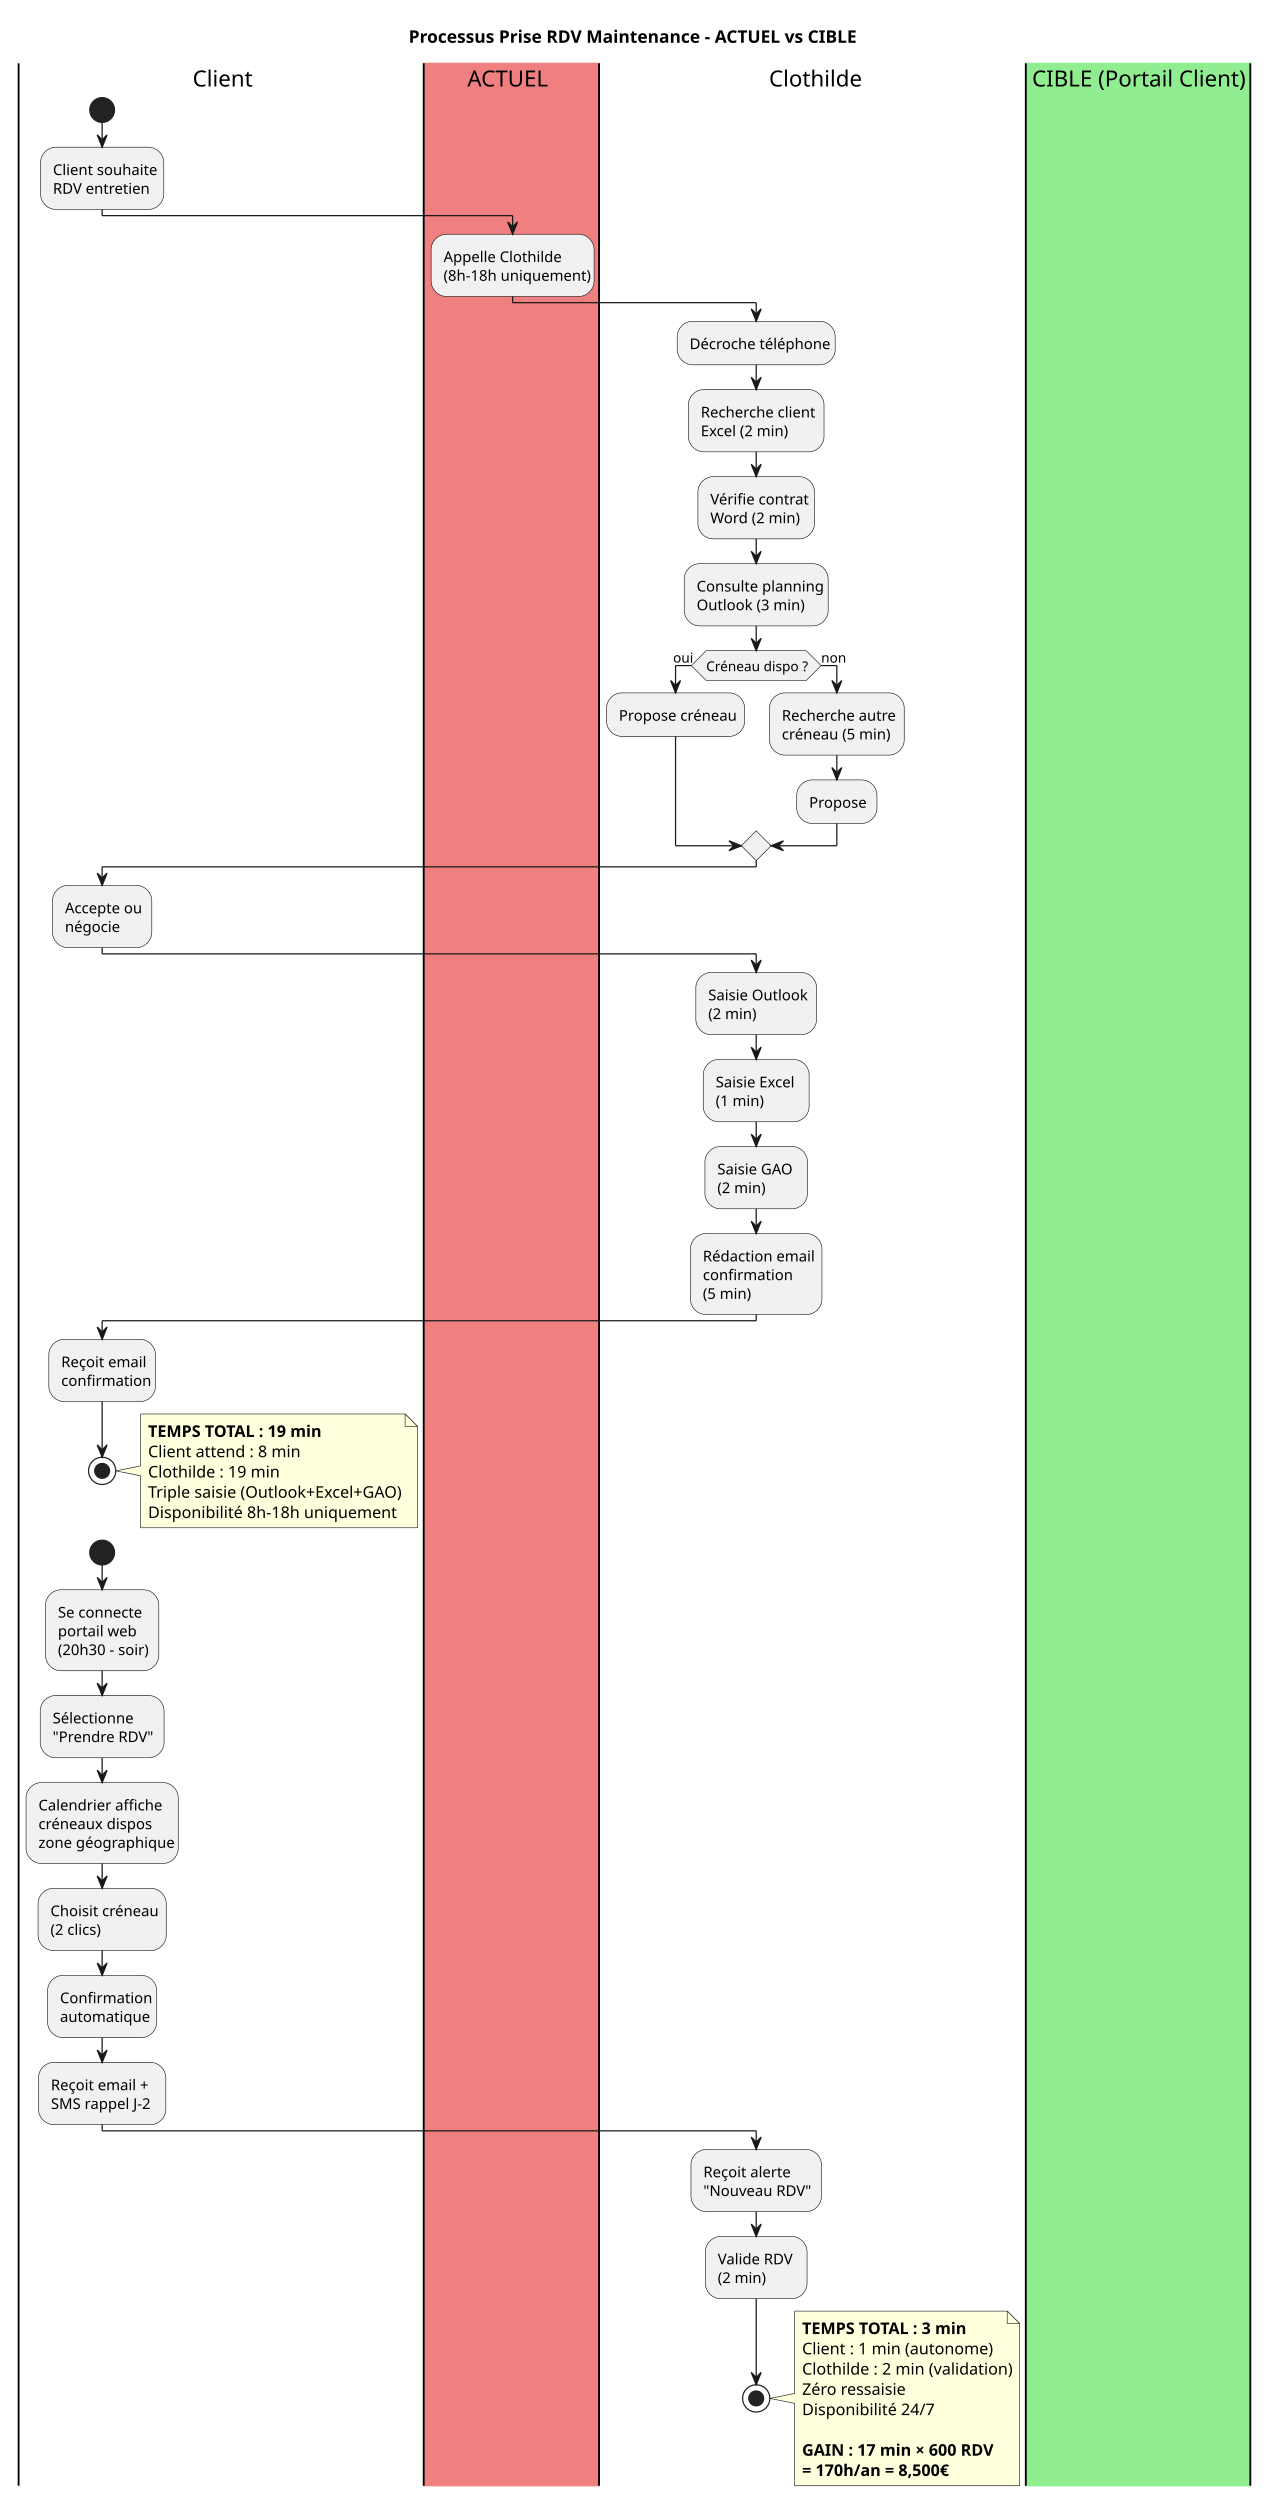
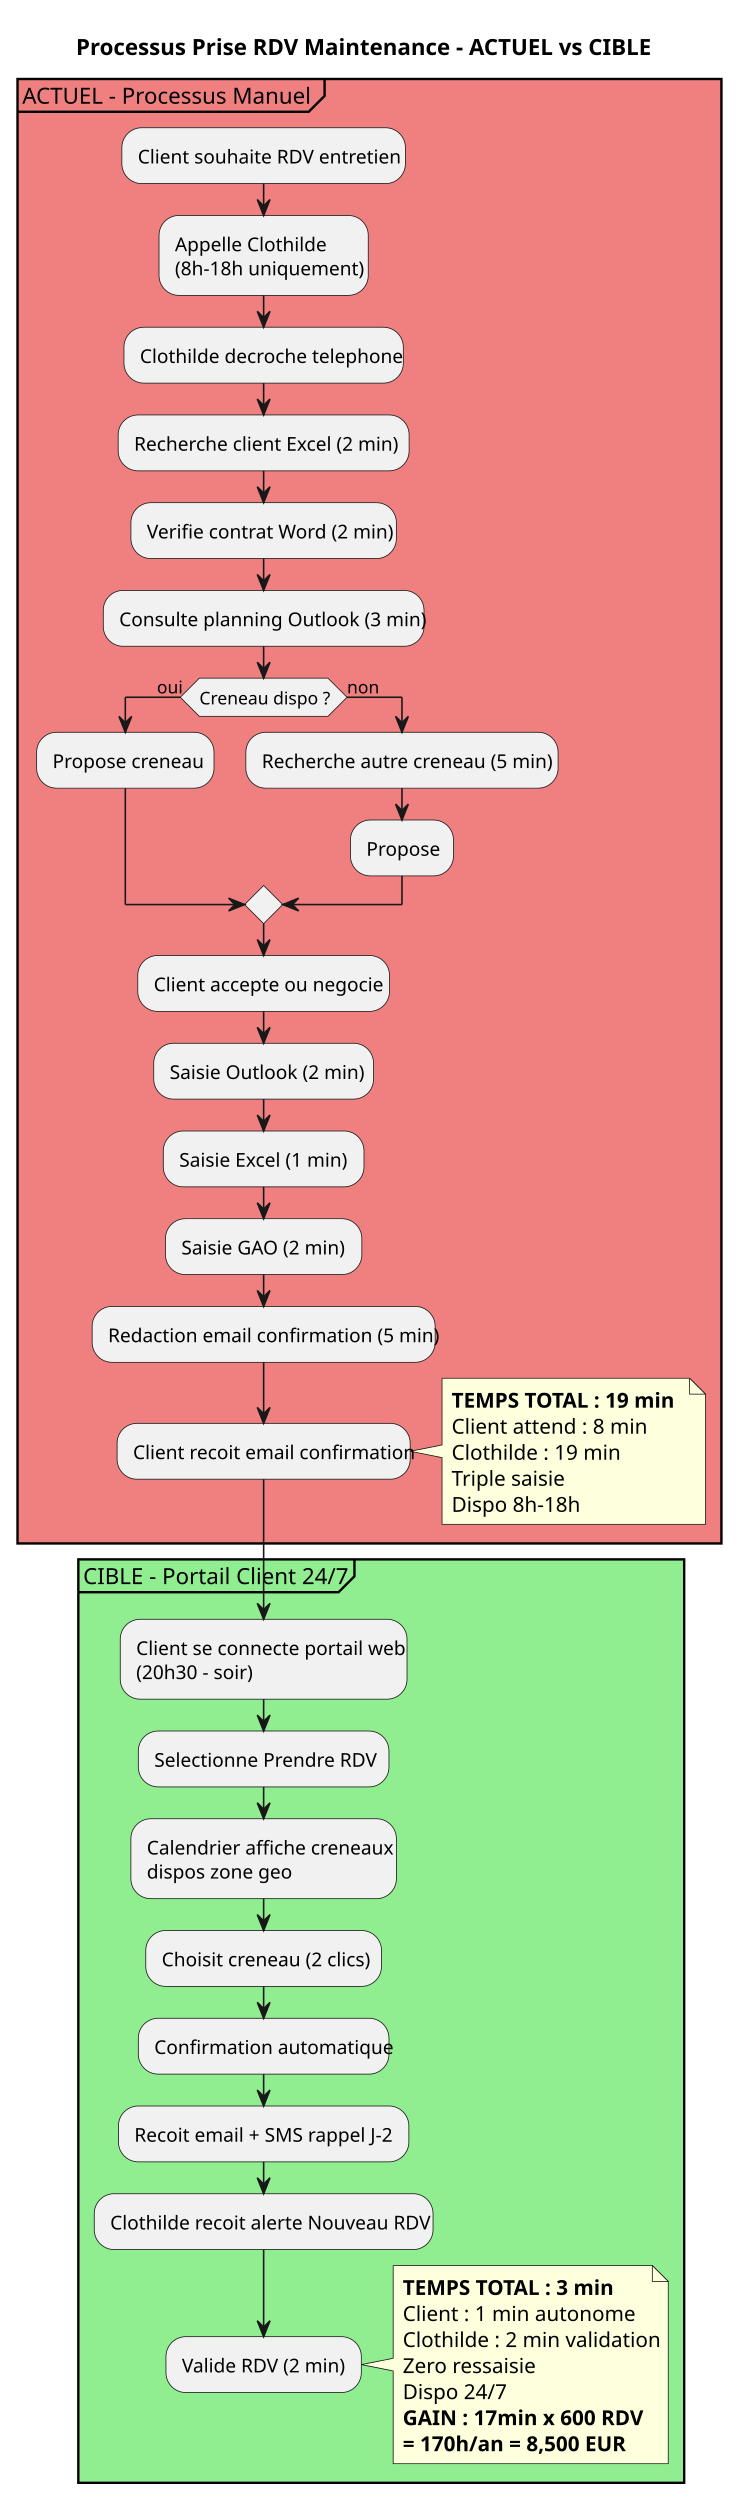
- <svg xmlns="http://www.w3.org/2000/svg" contentStyleType="text/css" height="2016px" preserveAspectRatio="none" style="width:1027px;height:2016px;background:#FFFFFF;" version="1.1" viewBox="0 0 1027 2016" width="1027px" zoomAndPan="magnify">
+ <svg xmlns="http://www.w3.org/2000/svg" contentStyleType="text/css" height="1570px" preserveAspectRatio="none" style="width:464px;height:1570px;background:#FFFFFF;" version="1.1" viewBox="0 0 464 1570" width="464px" zoomAndPan="magnify">
  <defs />
  <g>
-     <text fill="#000000" font-family="sans-serif" font-size="14" font-weight="bold" lengthAdjust="spacing" textLength="365.661" x="329.549" y="34.533">Processus Prise RDV Maintenance - ACTUEL vs CIBLE</text>
-     <rect fill="none" height="22.641" style="stroke:none;stroke-width:1;" width="994.759" x="15" y="51.065" />
-     <ellipse cx="82.378" cy="88.705" fill="#222222" rx="10" ry="10" style="stroke:#222222;stroke-width:1;" />
-     <rect fill="#F1F1F1" height="50.188" rx="12.5" ry="12.5" style="stroke:#181818;stroke-width:0.5;" width="99.383" x="32.687" y="118.705" />
-     <text fill="#000000" font-family="sans-serif" font-size="12" lengthAdjust="spacing" textLength="79.383" x="42.687" y="141.162">Client souhaite</text>
-     <text fill="#000000" font-family="sans-serif" font-size="12" lengthAdjust="spacing" textLength="75.369" x="42.687" y="156.256">RDV entretien</text>
-     <rect fill="#F1F1F1" height="50.188" rx="12.5" ry="12.5" style="stroke:#181818;stroke-width:0.5;" width="80.041" x="42.357" y="714.018" />
-     <text fill="#000000" font-family="sans-serif" font-size="12" lengthAdjust="spacing" textLength="60.041" x="52.357" y="736.475">Accepte ou</text>
-     <text fill="#000000" font-family="sans-serif" font-size="12" lengthAdjust="spacing" textLength="42.035" x="52.357" y="751.568">négocie</text>
-     <rect fill="#F1F1F1" height="50.188" rx="12.5" ry="12.5" style="stroke:#181818;stroke-width:0.5;" width="86.023" x="39.366" y="1080.049" />
-     <text fill="#000000" font-family="sans-serif" font-size="12" lengthAdjust="spacing" textLength="66.023" x="49.366" y="1102.506">Reçoit email</text>
-     <text fill="#000000" font-family="sans-serif" font-size="12" lengthAdjust="spacing" textLength="65.361" x="49.366" y="1117.6">confirmation</text>
-     <path d="M113.378,1140.236 L113.378,1182.115 L93.378,1186.115 L113.378,1190.115 L113.378,1231.994 A0,0 0 0 0 113.378,1231.994 L336.671,1231.994 A0,0 0 0 0 336.671,1231.994 L336.671,1150.236 L326.671,1140.236 L113.378,1140.236 A0,0 0 0 0 113.378,1140.236 " fill="#FEFFDD" style="stroke:#181818;stroke-width:0.5;" />
-     <path d="M326.671,1140.236 L326.671,1150.236 L336.671,1150.236 L326.671,1140.236 " fill="#FEFFDD" style="stroke:#181818;stroke-width:0.5;" />
-     <text fill="#000000" font-family="sans-serif" font-size="13" font-weight="bold" lengthAdjust="spacing" textLength="144.454" x="119.378" y="1158.731">TEMPS TOTAL : 19 min</text>
-     <text fill="#000000" font-family="sans-serif" font-size="13" lengthAdjust="spacing" textLength="115.616" x="119.378" y="1175.083">Client attend : 8 min</text>
-     <text fill="#000000" font-family="sans-serif" font-size="13" lengthAdjust="spacing" textLength="100.439" x="119.378" y="1191.435">Clothilde : 19 min</text>
-     <text fill="#000000" font-family="sans-serif" font-size="13" lengthAdjust="spacing" textLength="202.293" x="119.378" y="1207.786">Triple saisie (Outlook+Excel+GAO)</text>
-     <text fill="#000000" font-family="sans-serif" font-size="13" lengthAdjust="spacing" textLength="185.732" x="119.378" y="1224.138">Disponibilité 8h-18h uniquement</text>
-     <ellipse cx="82.378" cy="1186.115" fill="none" rx="11" ry="11" style="stroke:#222222;stroke-width:1;" />
-     <ellipse cx="82.378" cy="1186.115" fill="#222222" rx="6" ry="6" style="stroke:#222222;stroke-width:1;" />
-     <ellipse cx="82.378" cy="1251.994" fill="#222222" rx="10" ry="10" style="stroke:#222222;stroke-width:1;" />
-     <rect fill="#F1F1F1" height="65.281" rx="12.5" ry="12.5" style="stroke:#181818;stroke-width:0.5;" width="91.361" x="36.697" y="1281.994" />
-     <text fill="#000000" font-family="sans-serif" font-size="12" lengthAdjust="spacing" textLength="66.715" x="46.697" y="1304.451">Se connecte</text>
-     <text fill="#000000" font-family="sans-serif" font-size="12" lengthAdjust="spacing" textLength="58.031" x="46.697" y="1319.545">portail web</text>
-     <text fill="#000000" font-family="sans-serif" font-size="12" lengthAdjust="spacing" textLength="71.361" x="46.697" y="1334.639">(20h30 - soir)</text>
-     <rect fill="#F1F1F1" height="50.188" rx="12.5" ry="12.5" style="stroke:#181818;stroke-width:0.5;" width="99.881" x="32.438" y="1367.275" />
-     <text fill="#000000" font-family="sans-serif" font-size="12" lengthAdjust="spacing" textLength="62.713" x="42.438" y="1389.732">Sélectionne</text>
-     <text fill="#000000" font-family="sans-serif" font-size="12" lengthAdjust="spacing" textLength="79.881" x="42.438" y="1404.826">"Prendre RDV"</text>
-     <rect fill="#F1F1F1" height="65.281" rx="12.5" ry="12.5" style="stroke:#181818;stroke-width:0.5;" width="122.756" x="21" y="1437.463" />
-     <text fill="#000000" font-family="sans-serif" font-size="12" lengthAdjust="spacing" textLength="94.049" x="31" y="1459.92">Calendrier affiche</text>
-     <text fill="#000000" font-family="sans-serif" font-size="12" lengthAdjust="spacing" textLength="87.387" x="31" y="1475.014">créneaux dispos</text>
-     <text fill="#000000" font-family="sans-serif" font-size="12" lengthAdjust="spacing" textLength="102.756" x="31" y="1490.107">zone géographique</text>
-     <rect fill="#F1F1F1" height="50.188" rx="12.5" ry="12.5" style="stroke:#181818;stroke-width:0.5;" width="103.379" x="30.689" y="1522.744" />
-     <text fill="#000000" font-family="sans-serif" font-size="12" lengthAdjust="spacing" textLength="83.379" x="40.688" y="1545.201">Choisit créneau</text>
-     <text fill="#000000" font-family="sans-serif" font-size="12" lengthAdjust="spacing" textLength="41.332" x="40.688" y="1560.295">(2 clics)</text>
-     <rect fill="#F1F1F1" height="50.188" rx="12.5" ry="12.5" style="stroke:#181818;stroke-width:0.5;" width="88.027" x="38.364" y="1592.932" />
-     <text fill="#000000" font-family="sans-serif" font-size="12" lengthAdjust="spacing" textLength="68.027" x="48.364" y="1615.389">Confirmation</text>
-     <text fill="#000000" font-family="sans-serif" font-size="12" lengthAdjust="spacing" textLength="66.047" x="48.364" y="1630.482">automatique</text>
-     <rect fill="#F1F1F1" height="50.188" rx="12.5" ry="12.5" style="stroke:#181818;stroke-width:0.5;" width="102.699" x="31.028" y="1663.119" />
-     <text fill="#000000" font-family="sans-serif" font-size="12" lengthAdjust="spacing" textLength="76.365" x="41.028" y="1685.576">Reçoit email +</text>
-     <text fill="#000000" font-family="sans-serif" font-size="12" lengthAdjust="spacing" textLength="82.699" x="41.028" y="1700.67">SMS rappel J-2</text>
-     <line style="stroke:#000000;stroke-width:1.5;" x1="15" x2="15" y1="51.065" y2="2004.494" />
-     <rect fill="#F08080" height="1953.43" style="stroke:#F08080;stroke-width:1;" width="141.404" x="341.671" y="51.065" />
-     <rect fill="#F1F1F1" height="50.188" rx="12.5" ry="12.5" style="stroke:#181818;stroke-width:0.5;" width="131.404" x="347.671" y="188.893" />
-     <text fill="#000000" font-family="sans-serif" font-size="12" lengthAdjust="spacing" textLength="90.059" x="357.671" y="211.35">Appelle Clothilde</text>
-     <text fill="#000000" font-family="sans-serif" font-size="12" lengthAdjust="spacing" textLength="111.404" x="357.671" y="226.443">(8h-18h uniquement)</text>
-     <line style="stroke:#000000;stroke-width:1.5;" x1="341.671" x2="341.671" y1="51.065" y2="2004.494" />
-     <rect fill="#F1F1F1" height="35.094" rx="12.5" ry="12.5" style="stroke:#181818;stroke-width:0.5;" width="127.408" x="546.097" y="259.08" />
-     <text fill="#000000" font-family="sans-serif" font-size="12" lengthAdjust="spacing" textLength="107.408" x="556.097" y="281.537">Décroche téléphone</text>
-     <rect fill="#F1F1F1" height="50.188" rx="12.5" ry="12.5" style="stroke:#181818;stroke-width:0.5;" width="109.379" x="555.111" y="314.174" />
-     <text fill="#000000" font-family="sans-serif" font-size="12" lengthAdjust="spacing" textLength="89.379" x="565.111" y="336.631">Recherche client</text>
-     <text fill="#000000" font-family="sans-serif" font-size="12" lengthAdjust="spacing" textLength="70.014" x="565.111" y="351.725">Excel (2 min)</text>
-     <rect fill="#F1F1F1" height="50.188" rx="12.5" ry="12.5" style="stroke:#181818;stroke-width:0.5;" width="94.033" x="562.784" y="384.361" />
-     <text fill="#000000" font-family="sans-serif" font-size="12" lengthAdjust="spacing" textLength="74.033" x="572.784" y="406.818">Vérifie contrat</text>
-     <text fill="#000000" font-family="sans-serif" font-size="12" lengthAdjust="spacing" textLength="69.34" x="572.784" y="421.912">Word (2 min)</text>
-     <rect fill="#F1F1F1" height="50.188" rx="12.5" ry="12.5" style="stroke:#181818;stroke-width:0.5;" width="116.07" x="551.766" y="454.549" />
-     <text fill="#000000" font-family="sans-serif" font-size="12" lengthAdjust="spacing" textLength="96.07" x="561.766" y="477.006">Consulte planning</text>
-     <text fill="#000000" font-family="sans-serif" font-size="12" lengthAdjust="spacing" textLength="82.025" x="561.766" y="492.1">Outlook (3 min)</text>
-     <polygon fill="#F1F1F1" points="569.44,524.736,650.162,524.736,662.162,536.736,650.162,548.736,569.44,548.736,557.44,536.736,569.44,524.736" style="stroke:#181818;stroke-width:0.5;" />
-     <text fill="#000000" font-family="sans-serif" font-size="11" lengthAdjust="spacing" textLength="80.722" x="569.44" y="541.237">Créneau dispo ?</text>
-     <text fill="#000000" font-family="sans-serif" font-size="11" lengthAdjust="spacing" textLength="14.679" x="542.76" y="534.319">oui</text>
-     <text fill="#000000" font-family="sans-serif" font-size="11" lengthAdjust="spacing" textLength="18.353" x="662.162" y="534.319">non</text>
-     <rect fill="#F1F1F1" height="35.094" rx="12.5" ry="12.5" style="stroke:#181818;stroke-width:0.5;" width="111.394" x="489.076" y="558.736" />
-     <text fill="#000000" font-family="sans-serif" font-size="12" lengthAdjust="spacing" textLength="91.394" x="499.076" y="581.193">Propose créneau</text>
-     <rect fill="#F1F1F1" height="50.188" rx="12.5" ry="12.5" style="stroke:#181818;stroke-width:0.5;" width="108.717" x="620.47" y="558.736" />
-     <text fill="#000000" font-family="sans-serif" font-size="12" lengthAdjust="spacing" textLength="88.717" x="630.47" y="581.193">Recherche autre</text>
-     <text fill="#000000" font-family="sans-serif" font-size="12" lengthAdjust="spacing" textLength="84.035" x="630.47" y="596.287">créneau (5 min)</text>
-     <rect fill="#F1F1F1" height="35.094" rx="12.5" ry="12.5" style="stroke:#181818;stroke-width:0.5;" width="64.695" x="642.481" y="628.924" />
-     <text fill="#000000" font-family="sans-serif" font-size="12" lengthAdjust="spacing" textLength="44.695" x="652.481" y="651.381">Propose</text>
-     <polygon fill="#F1F1F1" points="609.801,670.018,621.801,682.018,609.801,694.018,597.801,682.018,609.801,670.018" style="stroke:#181818;stroke-width:0.5;" />
-     <rect fill="#F1F1F1" height="50.188" rx="12.5" ry="12.5" style="stroke:#181818;stroke-width:0.5;" width="97.373" x="561.114" y="784.205" />
-     <text fill="#000000" font-family="sans-serif" font-size="12" lengthAdjust="spacing" textLength="77.373" x="571.114" y="806.662">Saisie Outlook</text>
-     <text fill="#000000" font-family="sans-serif" font-size="12" lengthAdjust="spacing" textLength="37.336" x="571.114" y="821.756">(2 min)</text>
-     <rect fill="#F1F1F1" height="50.188" rx="12.5" ry="12.5" style="stroke:#181818;stroke-width:0.5;" width="85.361" x="567.12" y="854.393" />
-     <text fill="#000000" font-family="sans-serif" font-size="12" lengthAdjust="spacing" textLength="65.361" x="577.12" y="876.85">Saisie Excel</text>
-     <text fill="#000000" font-family="sans-serif" font-size="12" lengthAdjust="spacing" textLength="37.336" x="577.12" y="891.943">(1 min)</text>
-     <rect fill="#F1F1F1" height="50.188" rx="12.5" ry="12.5" style="stroke:#181818;stroke-width:0.5;" width="82.689" x="568.456" y="924.58" />
-     <text fill="#000000" font-family="sans-serif" font-size="12" lengthAdjust="spacing" textLength="62.69" x="578.456" y="947.037">Saisie GAO</text>
-     <text fill="#000000" font-family="sans-serif" font-size="12" lengthAdjust="spacing" textLength="37.336" x="578.456" y="962.131">(2 min)</text>
-     <rect fill="#F1F1F1" height="65.281" rx="12.5" ry="12.5" style="stroke:#181818;stroke-width:0.5;" width="106.045" x="556.778" y="994.768" />
-     <text fill="#000000" font-family="sans-serif" font-size="12" lengthAdjust="spacing" textLength="86.045" x="566.778" y="1017.225">Rédaction email</text>
-     <text fill="#000000" font-family="sans-serif" font-size="12" lengthAdjust="spacing" textLength="65.361" x="566.778" y="1032.318">confirmation</text>
-     <text fill="#000000" font-family="sans-serif" font-size="12" lengthAdjust="spacing" textLength="37.336" x="566.778" y="1047.412">(5 min)</text>
-     <rect fill="#F1F1F1" height="50.188" rx="12.5" ry="12.5" style="stroke:#181818;stroke-width:0.5;" width="105.225" x="557.188" y="1733.307" />
-     <text fill="#000000" font-family="sans-serif" font-size="12" lengthAdjust="spacing" textLength="67.365" x="567.188" y="1755.764">Reçoit alerte</text>
-     <text fill="#000000" font-family="sans-serif" font-size="12" lengthAdjust="spacing" textLength="85.225" x="567.188" y="1770.857">"Nouveau RDV"</text>
-     <rect fill="#F1F1F1" height="50.188" rx="12.5" ry="12.5" style="stroke:#181818;stroke-width:0.5;" width="82.027" x="568.787" y="1803.494" />
-     <text fill="#000000" font-family="sans-serif" font-size="12" lengthAdjust="spacing" textLength="62.027" x="578.787" y="1825.951">Valide RDV</text>
-     <text fill="#000000" font-family="sans-serif" font-size="12" lengthAdjust="spacing" textLength="37.336" x="578.787" y="1841.045">(2 min)</text>
-     <path d="M640.801,1863.682 L640.801,1930.088 L620.801,1934.088 L640.801,1938.088 L640.801,2004.494 A0,0 0 0 0 640.801,2004.494 L822.206,2004.494 A0,0 0 0 0 822.206,2004.494 L822.206,1873.682 L812.206,1863.682 L640.801,1863.682 A0,0 0 0 0 640.801,1863.682 " fill="#FEFFDD" style="stroke:#181818;stroke-width:0.5;" />
-     <path d="M812.206,1863.682 L812.206,1873.682 L822.206,1873.682 L812.206,1863.682 " fill="#FEFFDD" style="stroke:#181818;stroke-width:0.5;" />
-     <text fill="#000000" font-family="sans-serif" font-size="13" font-weight="bold" lengthAdjust="spacing" textLength="137.224" x="646.801" y="1882.177">TEMPS TOTAL : 3 min</text>
-     <text fill="#000000" font-family="sans-serif" font-size="13" lengthAdjust="spacing" textLength="145.952" x="646.801" y="1898.528">Client : 1 min (autonome)</text>
-     <text fill="#000000" font-family="sans-serif" font-size="13" lengthAdjust="spacing" textLength="160.405" x="646.801" y="1914.88">Clothilde : 2 min (validation)</text>
-     <text fill="#000000" font-family="sans-serif" font-size="13" lengthAdjust="spacing" textLength="81.637" x="646.801" y="1931.231">Zéro ressaisie</text>
-     <text fill="#000000" font-family="sans-serif" font-size="13" lengthAdjust="spacing" textLength="99.004" x="646.801" y="1947.583">Disponibilité 24/7</text>
-     <text fill="#000000" font-family="sans-serif" font-size="13" lengthAdjust="spacing" textLength="3.612" x="646.801" y="1963.935"> </text>
-     <text fill="#000000" font-family="sans-serif" font-size="13" font-weight="bold" lengthAdjust="spacing" textLength="152.801" x="646.801" y="1980.286">GAIN : 17 min × 600 RDV</text>
-     <text fill="#000000" font-family="sans-serif" font-size="13" font-weight="bold" lengthAdjust="spacing" textLength="114.194" x="646.801" y="1996.638">= 170h/an = 8,500€</text>
-     <ellipse cx="609.801" cy="1934.088" fill="none" rx="11" ry="11" style="stroke:#222222;stroke-width:1;" />
-     <ellipse cx="609.801" cy="1934.088" fill="#222222" rx="6" ry="6" style="stroke:#222222;stroke-width:1;" />
-     <line style="stroke:#000000;stroke-width:1.5;" x1="483.076" x2="483.076" y1="51.065" y2="2004.494" />
-     <rect fill="#90EE90" height="1953.43" style="stroke:#90EE90;stroke-width:1;" width="181.053" x="827.206" y="51.065" />
-     <line style="stroke:#000000;stroke-width:1.5;" x1="827.206" x2="827.206" y1="51.065" y2="2004.494" />
-     <line style="stroke:#000000;stroke-width:1.5;" x1="1008.259" x2="1008.259" y1="51.065" y2="2004.494" />
-     <line style="stroke:#181818;stroke-width:1;" x1="82.378" x2="82.378" y1="98.705" y2="118.705" />
-     <polygon fill="#181818" points="78.378,108.705,82.378,118.705,86.378,108.705,82.378,112.705" style="stroke:#181818;stroke-width:1;" />
-     <line style="stroke:#181818;stroke-width:1;" x1="82.378" x2="82.378" y1="1130.236" y2="1175.115" />
-     <polygon fill="#181818" points="78.378,1165.115,82.378,1175.115,86.378,1165.115,82.378,1169.115" style="stroke:#181818;stroke-width:1;" />
-     <line style="stroke:#181818;stroke-width:1;" x1="82.378" x2="82.378" y1="1261.994" y2="1281.994" />
-     <polygon fill="#181818" points="78.378,1271.994,82.378,1281.994,86.378,1271.994,82.378,1275.994" style="stroke:#181818;stroke-width:1;" />
-     <line style="stroke:#181818;stroke-width:1;" x1="82.378" x2="82.378" y1="1347.275" y2="1367.275" />
-     <polygon fill="#181818" points="78.378,1357.275,82.378,1367.275,86.378,1357.275,82.378,1361.275" style="stroke:#181818;stroke-width:1;" />
-     <line style="stroke:#181818;stroke-width:1;" x1="82.378" x2="82.378" y1="1417.463" y2="1437.463" />
-     <polygon fill="#181818" points="78.378,1427.463,82.378,1437.463,86.378,1427.463,82.378,1431.463" style="stroke:#181818;stroke-width:1;" />
-     <line style="stroke:#181818;stroke-width:1;" x1="82.378" x2="82.378" y1="1502.744" y2="1522.744" />
-     <polygon fill="#181818" points="78.378,1512.744,82.378,1522.744,86.378,1512.744,82.378,1516.744" style="stroke:#181818;stroke-width:1;" />
-     <line style="stroke:#181818;stroke-width:1;" x1="82.378" x2="82.378" y1="1572.932" y2="1592.932" />
-     <polygon fill="#181818" points="78.378,1582.932,82.378,1592.932,86.378,1582.932,82.378,1586.932" style="stroke:#181818;stroke-width:1;" />
-     <line style="stroke:#181818;stroke-width:1;" x1="82.378" x2="82.378" y1="1643.119" y2="1663.119" />
-     <polygon fill="#181818" points="78.378,1653.119,82.378,1663.119,86.378,1653.119,82.378,1657.119" style="stroke:#181818;stroke-width:1;" />
-     <line style="stroke:#181818;stroke-width:1;" x1="609.801" x2="609.801" y1="294.174" y2="314.174" />
-     <polygon fill="#181818" points="605.801,304.174,609.801,314.174,613.801,304.174,609.801,308.174" style="stroke:#181818;stroke-width:1;" />
-     <line style="stroke:#181818;stroke-width:1;" x1="609.801" x2="609.801" y1="364.361" y2="384.361" />
-     <polygon fill="#181818" points="605.801,374.361,609.801,384.361,613.801,374.361,609.801,378.361" style="stroke:#181818;stroke-width:1;" />
-     <line style="stroke:#181818;stroke-width:1;" x1="609.801" x2="609.801" y1="434.549" y2="454.549" />
-     <polygon fill="#181818" points="605.801,444.549,609.801,454.549,613.801,444.549,609.801,448.549" style="stroke:#181818;stroke-width:1;" />
-     <line style="stroke:#181818;stroke-width:1;" x1="674.829" x2="674.829" y1="608.924" y2="628.924" />
-     <polygon fill="#181818" points="670.829,618.924,674.829,628.924,678.829,618.924,674.829,622.924" style="stroke:#181818;stroke-width:1;" />
-     <line style="stroke:#181818;stroke-width:1;" x1="557.44" x2="544.773" y1="536.736" y2="536.736" />
-     <line style="stroke:#181818;stroke-width:1;" x1="544.773" x2="544.773" y1="536.736" y2="558.736" />
-     <polygon fill="#181818" points="540.773,548.736,544.773,558.736,548.773,548.736,544.773,552.736" style="stroke:#181818;stroke-width:1;" />
-     <line style="stroke:#181818;stroke-width:1;" x1="662.162" x2="674.829" y1="536.736" y2="536.736" />
-     <line style="stroke:#181818;stroke-width:1;" x1="674.829" x2="674.829" y1="536.736" y2="558.736" />
-     <polygon fill="#181818" points="670.829,548.736,674.829,558.736,678.829,548.736,674.829,552.736" style="stroke:#181818;stroke-width:1;" />
-     <line style="stroke:#181818;stroke-width:1;" x1="544.773" x2="544.773" y1="593.83" y2="682.018" />
-     <line style="stroke:#181818;stroke-width:1;" x1="544.773" x2="597.801" y1="682.018" y2="682.018" />
-     <polygon fill="#181818" points="587.801,678.018,597.801,682.018,587.801,686.018,591.801,682.018" style="stroke:#181818;stroke-width:1;" />
-     <line style="stroke:#181818;stroke-width:1;" x1="674.829" x2="674.829" y1="664.018" y2="682.018" />
-     <line style="stroke:#181818;stroke-width:1;" x1="674.829" x2="621.801" y1="682.018" y2="682.018" />
-     <polygon fill="#181818" points="631.801,678.018,621.801,682.018,631.801,686.018,627.801,682.018" style="stroke:#181818;stroke-width:1;" />
-     <line style="stroke:#181818;stroke-width:1;" x1="609.801" x2="609.801" y1="504.736" y2="524.736" />
-     <polygon fill="#181818" points="605.801,514.736,609.801,524.736,613.801,514.736,609.801,518.736" style="stroke:#181818;stroke-width:1;" />
-     <line style="stroke:#181818;stroke-width:1;" x1="609.801" x2="609.801" y1="834.393" y2="854.393" />
-     <polygon fill="#181818" points="605.801,844.393,609.801,854.393,613.801,844.393,609.801,848.393" style="stroke:#181818;stroke-width:1;" />
-     <line style="stroke:#181818;stroke-width:1;" x1="609.801" x2="609.801" y1="904.58" y2="924.58" />
-     <polygon fill="#181818" points="605.801,914.58,609.801,924.58,613.801,914.58,609.801,918.58" style="stroke:#181818;stroke-width:1;" />
-     <line style="stroke:#181818;stroke-width:1;" x1="609.801" x2="609.801" y1="974.768" y2="994.768" />
-     <polygon fill="#181818" points="605.801,984.768,609.801,994.768,613.801,984.768,609.801,988.768" style="stroke:#181818;stroke-width:1;" />
-     <line style="stroke:#181818;stroke-width:1;" x1="609.801" x2="609.801" y1="1783.494" y2="1803.494" />
-     <polygon fill="#181818" points="605.801,1793.494,609.801,1803.494,613.801,1793.494,609.801,1797.494" style="stroke:#181818;stroke-width:1;" />
-     <line style="stroke:#181818;stroke-width:1;" x1="609.801" x2="609.801" y1="1853.682" y2="1923.088" />
-     <polygon fill="#181818" points="605.801,1913.088,609.801,1923.088,613.801,1913.088,609.801,1917.088" style="stroke:#181818;stroke-width:1;" />
-     <line style="stroke:#181818;stroke-width:1;" x1="82.378" x2="82.378" y1="168.893" y2="173.893" />
-     <line style="stroke:#181818;stroke-width:1;" x1="82.378" x2="413.373" y1="173.893" y2="173.893" />
-     <line style="stroke:#181818;stroke-width:1;" x1="413.373" x2="413.373" y1="173.893" y2="188.893" />
-     <polygon fill="#181818" points="409.373,178.893,413.373,188.893,417.373,178.893,413.373,182.893" style="stroke:#181818;stroke-width:1;" />
-     <line style="stroke:#181818;stroke-width:1;" x1="413.373" x2="413.373" y1="239.08" y2="244.08" />
-     <line style="stroke:#181818;stroke-width:1;" x1="413.373" x2="609.801" y1="244.08" y2="244.08" />
-     <line style="stroke:#181818;stroke-width:1;" x1="609.801" x2="609.801" y1="244.08" y2="259.08" />
-     <polygon fill="#181818" points="605.801,249.08,609.801,259.08,613.801,249.08,609.801,253.08" style="stroke:#181818;stroke-width:1;" />
-     <line style="stroke:#181818;stroke-width:1;" x1="609.801" x2="609.801" y1="694.018" y2="699.018" />
-     <line style="stroke:#181818;stroke-width:1;" x1="609.801" x2="82.378" y1="699.018" y2="699.018" />
-     <line style="stroke:#181818;stroke-width:1;" x1="82.378" x2="82.378" y1="699.018" y2="714.018" />
-     <polygon fill="#181818" points="78.378,704.018,82.378,714.018,86.378,704.018,82.378,708.018" style="stroke:#181818;stroke-width:1;" />
-     <line style="stroke:#181818;stroke-width:1;" x1="82.378" x2="82.378" y1="764.205" y2="769.205" />
-     <line style="stroke:#181818;stroke-width:1;" x1="82.378" x2="609.801" y1="769.205" y2="769.205" />
-     <line style="stroke:#181818;stroke-width:1;" x1="609.801" x2="609.801" y1="769.205" y2="784.205" />
-     <polygon fill="#181818" points="605.801,774.205,609.801,784.205,613.801,774.205,609.801,778.205" style="stroke:#181818;stroke-width:1;" />
-     <line style="stroke:#181818;stroke-width:1;" x1="609.801" x2="609.801" y1="1060.049" y2="1065.049" />
-     <line style="stroke:#181818;stroke-width:1;" x1="609.801" x2="82.378" y1="1065.049" y2="1065.049" />
-     <line style="stroke:#181818;stroke-width:1;" x1="82.378" x2="82.378" y1="1065.049" y2="1080.049" />
-     <polygon fill="#181818" points="78.378,1070.049,82.378,1080.049,86.378,1070.049,82.378,1074.049" style="stroke:#181818;stroke-width:1;" />
-     <line style="stroke:#181818;stroke-width:1;" x1="82.378" x2="82.378" y1="1713.307" y2="1718.307" />
-     <line style="stroke:#181818;stroke-width:1;" x1="82.378" x2="609.801" y1="1718.307" y2="1718.307" />
-     <line style="stroke:#181818;stroke-width:1;" x1="609.801" x2="609.801" y1="1718.307" y2="1733.307" />
-     <polygon fill="#181818" points="605.801,1723.307,609.801,1733.307,613.801,1723.307,609.801,1727.307" style="stroke:#181818;stroke-width:1;" />
-     <text fill="#000000" font-family="sans-serif" font-size="18" lengthAdjust="spacing" textLength="46.02" x="155.326" y="69.75">Client</text>
-     <text fill="#000000" font-family="sans-serif" font-size="18" lengthAdjust="spacing" textLength="71.016" x="376.866" y="69.75">ACTUEL</text>
-     <text fill="#000000" font-family="sans-serif" font-size="18" lengthAdjust="spacing" textLength="70.04" x="620.121" y="69.75">Clothilde</text>
-     <text fill="#000000" font-family="sans-serif" font-size="18" lengthAdjust="spacing" textLength="171.053" x="832.206" y="69.75">CIBLE (Portail Client)</text>
+     <text fill="#000000" font-family="sans-serif" font-size="14" font-weight="bold" lengthAdjust="spacing" textLength="365.661" x="47.696" y="34.533">Processus Prise RDV Maintenance - ACTUEL vs CIBLE</text>
+     <rect fill="#F08080" height="919.68" style="stroke:#000000;stroke-width:1.5;" width="442.052" x="11" y="49.609" />
+     <path d="M203.841,49.609 L203.841,60.219 L193.841,70.219 L11,70.219 " fill="none" style="stroke:#000000;stroke-width:1.5;" />
+     <text fill="#000000" font-family="sans-serif" font-size="14" lengthAdjust="spacing" textLength="182.841" x="14" y="65.143">ACTUEL - Processus Manuel</text>
+     <rect fill="#F1F1F1" height="35.094" rx="12.5" ry="12.5" style="stroke:#181818;stroke-width:0.5;" width="178.086" x="76.524" y="80.219" />
+     <text fill="#000000" font-family="sans-serif" font-size="12" lengthAdjust="spacing" textLength="158.086" x="86.524" y="102.676">Client souhaite RDV entretien</text>
+     <rect fill="#F1F1F1" height="50.188" rx="12.5" ry="12.5" style="stroke:#181818;stroke-width:0.5;" width="131.404" x="99.865" y="135.312" />
+     <text fill="#000000" font-family="sans-serif" font-size="12" lengthAdjust="spacing" textLength="90.059" x="109.865" y="157.769">Appelle Clothilde</text>
+     <text fill="#000000" font-family="sans-serif" font-size="12" lengthAdjust="spacing" textLength="111.404" x="109.865" y="172.863">(8h-18h uniquement)</text>
+     <rect fill="#F1F1F1" height="35.094" rx="12.5" ry="12.5" style="stroke:#181818;stroke-width:0.5;" width="175.443" x="77.846" y="205.5" />
+     <text fill="#000000" font-family="sans-serif" font-size="12" lengthAdjust="spacing" textLength="155.443" x="87.846" y="227.957">Clothilde decroche telephone</text>
+     <rect fill="#F1F1F1" height="35.094" rx="12.5" ry="12.5" style="stroke:#181818;stroke-width:0.5;" width="182.727" x="74.204" y="260.594" />
+     <text fill="#000000" font-family="sans-serif" font-size="12" lengthAdjust="spacing" textLength="162.727" x="84.204" y="283.051">Recherche client Excel (2 min)</text>
+     <rect fill="#F1F1F1" height="35.094" rx="12.5" ry="12.5" style="stroke:#181818;stroke-width:0.5;" width="166.707" x="82.214" y="315.688" />
+     <text fill="#000000" font-family="sans-serif" font-size="12" lengthAdjust="spacing" textLength="146.707" x="92.214" y="338.144">Verifie contrat Word (2 min)</text>
+     <rect fill="#F1F1F1" height="35.094" rx="12.5" ry="12.5" style="stroke:#181818;stroke-width:0.5;" width="201.43" x="64.853" y="370.781" />
+     <text fill="#000000" font-family="sans-serif" font-size="12" lengthAdjust="spacing" textLength="181.43" x="74.853" y="393.238">Consulte planning Outlook (3 min)</text>
+     <polygon fill="#F1F1F1" points="125.206,425.875,205.929,425.875,217.929,437.875,205.929,449.875,125.206,449.875,113.206,437.875,125.206,425.875" style="stroke:#181818;stroke-width:0.5;" />
+     <text fill="#000000" font-family="sans-serif" font-size="11" lengthAdjust="spacing" textLength="80.722" x="125.206" y="442.376">Creneau dispo ?</text>
+     <text fill="#000000" font-family="sans-serif" font-size="11" lengthAdjust="spacing" textLength="14.679" x="98.527" y="435.458">oui</text>
+     <text fill="#000000" font-family="sans-serif" font-size="11" lengthAdjust="spacing" textLength="18.353" x="217.929" y="435.458">non</text>
+     <rect fill="#F1F1F1" height="35.094" rx="12.5" ry="12.5" style="stroke:#181818;stroke-width:0.5;" width="111.394" x="23" y="459.875" />
+     <text fill="#000000" font-family="sans-serif" font-size="12" lengthAdjust="spacing" textLength="91.394" x="33" y="482.332">Propose creneau</text>
+     <rect fill="#F1F1F1" height="35.094" rx="12.5" ry="12.5" style="stroke:#181818;stroke-width:0.5;" width="196.086" x="154.394" y="459.875" />
+     <text fill="#000000" font-family="sans-serif" font-size="12" lengthAdjust="spacing" textLength="176.086" x="164.394" y="482.332">Recherche autre creneau (5 min)</text>
+     <rect fill="#F1F1F1" height="35.094" rx="12.5" ry="12.5" style="stroke:#181818;stroke-width:0.5;" width="64.695" x="220.09" y="514.969" />
+     <text fill="#000000" font-family="sans-serif" font-size="12" lengthAdjust="spacing" textLength="44.695" x="230.09" y="537.426">Propose</text>
+     <polygon fill="#F1F1F1" points="165.567,556.062,177.567,568.062,165.567,580.062,153.567,568.062,165.567,556.062" style="stroke:#181818;stroke-width:0.5;" />
+     <rect fill="#F1F1F1" height="35.094" rx="12.5" ry="12.5" style="stroke:#181818;stroke-width:0.5;" width="158.094" x="86.52" y="600.062" />
+     <text fill="#000000" font-family="sans-serif" font-size="12" lengthAdjust="spacing" textLength="138.094" x="96.52" y="622.519">Client accepte ou negocie</text>
+     <rect fill="#F1F1F1" height="35.094" rx="12.5" ry="12.5" style="stroke:#181818;stroke-width:0.5;" width="138.043" x="96.546" y="655.156" />
+     <text fill="#000000" font-family="sans-serif" font-size="12" lengthAdjust="spacing" textLength="118.043" x="106.546" y="677.613">Saisie Outlook (2 min)</text>
+     <rect fill="#F1F1F1" height="35.094" rx="12.5" ry="12.5" style="stroke:#181818;stroke-width:0.5;" width="126.031" x="102.552" y="710.25" />
+     <text fill="#000000" font-family="sans-serif" font-size="12" lengthAdjust="spacing" textLength="106.031" x="112.552" y="732.707">Saisie Excel (1 min)</text>
+     <rect fill="#F1F1F1" height="35.094" rx="12.5" ry="12.5" style="stroke:#181818;stroke-width:0.5;" width="123.359" x="103.888" y="765.344" />
+     <text fill="#000000" font-family="sans-serif" font-size="12" lengthAdjust="spacing" textLength="103.359" x="113.888" y="787.801">Saisie GAO (2 min)</text>
+     <rect fill="#F1F1F1" height="35.094" rx="12.5" ry="12.5" style="stroke:#181818;stroke-width:0.5;" width="215.41" x="57.862" y="820.438" />
+     <text fill="#000000" font-family="sans-serif" font-size="12" lengthAdjust="spacing" textLength="195.41" x="67.862" y="842.894">Redaction email confirmation (5 min)</text>
+     <path d="M277.599,865.531 L277.599,907.41 L257.599,911.41 L277.599,915.41 L277.599,957.289 A0,0 0 0 0 277.599,957.289 L443.052,957.289 A0,0 0 0 0 443.052,957.289 L443.052,875.531 L433.052,865.531 L277.599,865.531 A0,0 0 0 0 277.599,865.531 " fill="#FEFFDD" style="stroke:#181818;stroke-width:0.5;" />
+     <path d="M433.052,865.531 L433.052,875.531 L443.052,875.531 L433.052,865.531 " fill="#FEFFDD" style="stroke:#181818;stroke-width:0.5;" />
+     <text fill="#000000" font-family="sans-serif" font-size="13" font-weight="bold" lengthAdjust="spacing" textLength="144.454" x="283.599" y="884.026">TEMPS TOTAL : 19 min</text>
+     <text fill="#000000" font-family="sans-serif" font-size="13" lengthAdjust="spacing" textLength="115.616" x="283.599" y="900.378">Client attend : 8 min</text>
+     <text fill="#000000" font-family="sans-serif" font-size="13" lengthAdjust="spacing" textLength="100.439" x="283.599" y="916.73">Clothilde : 19 min</text>
+     <text fill="#000000" font-family="sans-serif" font-size="13" lengthAdjust="spacing" textLength="69.355" x="283.599" y="933.081">Triple saisie</text>
+     <text fill="#000000" font-family="sans-serif" font-size="13" lengthAdjust="spacing" textLength="77.327" x="283.599" y="949.433">Dispo 8h-18h</text>
+     <rect fill="#F1F1F1" height="35.094" rx="12.5" ry="12.5" style="stroke:#181818;stroke-width:0.5;" width="184.062" x="73.536" y="893.863" />
+     <text fill="#000000" font-family="sans-serif" font-size="12" lengthAdjust="spacing" textLength="164.062" x="83.536" y="916.32">Client recoit email confirmation</text>
+     <rect fill="#90EE90" height="579.914" style="stroke:#000000;stroke-width:1.5;" width="380.477" x="49.187" y="979.289" />
+     <path d="M222.593,979.289 L222.593,989.898 L212.593,999.898 L49.187,999.898 " fill="none" style="stroke:#000000;stroke-width:1.5;" />
+     <text fill="#000000" font-family="sans-serif" font-size="14" lengthAdjust="spacing" textLength="163.406" x="52.187" y="994.822">CIBLE - Portail Client 24/7</text>
+     <rect fill="#F1F1F1" height="50.188" rx="12.5" ry="12.5" style="stroke:#181818;stroke-width:0.5;" width="180.09" x="75.522" y="1016.898" />
+     <text fill="#000000" font-family="sans-serif" font-size="12" lengthAdjust="spacing" textLength="160.09" x="85.522" y="1039.355">Client se connecte portail web</text>
+     <text fill="#000000" font-family="sans-serif" font-size="12" lengthAdjust="spacing" textLength="71.361" x="85.522" y="1054.449">(20h30 - soir)</text>
+     <rect fill="#F1F1F1" height="35.094" rx="12.5" ry="12.5" style="stroke:#181818;stroke-width:0.5;" width="157.408" x="86.863" y="1087.086" />
+     <text fill="#000000" font-family="sans-serif" font-size="12" lengthAdjust="spacing" textLength="137.408" x="96.863" y="1109.543">Selectionne Prendre RDV</text>
+     <rect fill="#F1F1F1" height="50.188" rx="12.5" ry="12.5" style="stroke:#181818;stroke-width:0.5;" width="166.748" x="82.193" y="1142.18" />
+     <text fill="#000000" font-family="sans-serif" font-size="12" lengthAdjust="spacing" textLength="146.748" x="92.193" y="1164.637">Calendrier affiche creneaux</text>
+     <text fill="#000000" font-family="sans-serif" font-size="12" lengthAdjust="spacing" textLength="87.398" x="92.193" y="1179.73">dispos zone geo</text>
+     <rect fill="#F1F1F1" height="35.094" rx="12.5" ry="12.5" style="stroke:#181818;stroke-width:0.5;" width="148.045" x="91.545" y="1212.367" />
+     <text fill="#000000" font-family="sans-serif" font-size="12" lengthAdjust="spacing" textLength="128.045" x="101.545" y="1234.824">Choisit creneau (2 clics)</text>
+     <rect fill="#F1F1F1" height="35.094" rx="12.5" ry="12.5" style="stroke:#181818;stroke-width:0.5;" width="157.408" x="86.863" y="1267.461" />
+     <text fill="#000000" font-family="sans-serif" font-size="12" lengthAdjust="spacing" textLength="137.408" x="96.863" y="1289.918">Confirmation automatique</text>
+     <rect fill="#F1F1F1" height="35.094" rx="12.5" ry="12.5" style="stroke:#181818;stroke-width:0.5;" width="182.398" x="74.368" y="1322.555" />
+     <text fill="#000000" font-family="sans-serif" font-size="12" lengthAdjust="spacing" textLength="162.398" x="84.368" y="1345.012">Recoit email + SMS rappel J-2</text>
+     <rect fill="#F1F1F1" height="35.094" rx="12.5" ry="12.5" style="stroke:#181818;stroke-width:0.5;" width="212.762" x="59.187" y="1377.648" />
+     <text fill="#000000" font-family="sans-serif" font-size="12" lengthAdjust="spacing" textLength="192.762" x="69.186" y="1400.105">Clothilde recoit alerte Nouveau RDV</text>
+     <path d="M246.916,1422.742 L246.916,1480.973 L226.916,1484.973 L246.916,1488.973 L246.916,1547.203 A0,0 0 0 0 246.916,1547.203 L419.663,1547.203 A0,0 0 0 0 419.663,1547.203 L419.663,1432.742 L409.663,1422.742 L246.916,1422.742 A0,0 0 0 0 246.916,1422.742 " fill="#FEFFDD" style="stroke:#181818;stroke-width:0.5;" />
+     <path d="M409.663,1422.742 L409.663,1432.742 L419.663,1432.742 L409.663,1422.742 " fill="#FEFFDD" style="stroke:#181818;stroke-width:0.5;" />
+     <text fill="#000000" font-family="sans-serif" font-size="13" font-weight="bold" lengthAdjust="spacing" textLength="137.224" x="252.916" y="1441.237">TEMPS TOTAL : 3 min</text>
+     <text fill="#000000" font-family="sans-serif" font-size="13" lengthAdjust="spacing" textLength="137.293" x="252.916" y="1457.589">Client : 1 min autonome</text>
+     <text fill="#000000" font-family="sans-serif" font-size="13" lengthAdjust="spacing" textLength="151.747" x="252.916" y="1473.94">Clothilde : 2 min validation</text>
+     <text fill="#000000" font-family="sans-serif" font-size="13" lengthAdjust="spacing" textLength="81.637" x="252.916" y="1490.292">Zero ressaisie</text>
+     <text fill="#000000" font-family="sans-serif" font-size="13" lengthAdjust="spacing" textLength="62.15" x="252.916" y="1506.644">Dispo 24/7</text>
+     <text fill="#000000" font-family="sans-serif" font-size="13" font-weight="bold" lengthAdjust="spacing" textLength="148.827" x="252.916" y="1522.995">GAIN : 17min x 600 RDV</text>
+     <text fill="#000000" font-family="sans-serif" font-size="13" font-weight="bold" lengthAdjust="spacing" textLength="138.023" x="252.916" y="1539.347">= 170h/an = 8,500 EUR</text>
+     <rect fill="#F1F1F1" height="35.094" rx="12.5" ry="12.5" style="stroke:#181818;stroke-width:0.5;" width="122.697" x="104.219" y="1467.426" />
+     <text fill="#000000" font-family="sans-serif" font-size="12" lengthAdjust="spacing" textLength="102.697" x="114.219" y="1489.883">Valide RDV (2 min)</text>
+     <line style="stroke:#181818;stroke-width:1;" x1="165.567" x2="165.567" y1="115.312" y2="135.312" />
+     <polygon fill="#181818" points="161.567,125.312,165.567,135.312,169.567,125.312,165.567,129.312" style="stroke:#181818;stroke-width:1;" />
+     <line style="stroke:#181818;stroke-width:1;" x1="165.567" x2="165.567" y1="185.5" y2="205.5" />
+     <polygon fill="#181818" points="161.567,195.5,165.567,205.5,169.567,195.5,165.567,199.5" style="stroke:#181818;stroke-width:1;" />
+     <line style="stroke:#181818;stroke-width:1;" x1="165.567" x2="165.567" y1="240.594" y2="260.594" />
+     <polygon fill="#181818" points="161.567,250.594,165.567,260.594,169.567,250.594,165.567,254.594" style="stroke:#181818;stroke-width:1;" />
+     <line style="stroke:#181818;stroke-width:1;" x1="165.567" x2="165.567" y1="295.688" y2="315.688" />
+     <polygon fill="#181818" points="161.567,305.688,165.567,315.688,169.567,305.688,165.567,309.688" style="stroke:#181818;stroke-width:1;" />
+     <line style="stroke:#181818;stroke-width:1;" x1="165.567" x2="165.567" y1="350.781" y2="370.781" />
+     <polygon fill="#181818" points="161.567,360.781,165.567,370.781,169.567,360.781,165.567,364.781" style="stroke:#181818;stroke-width:1;" />
+     <line style="stroke:#181818;stroke-width:1;" x1="252.438" x2="252.438" y1="494.969" y2="514.969" />
+     <polygon fill="#181818" points="248.438,504.969,252.438,514.969,256.438,504.969,252.438,508.969" style="stroke:#181818;stroke-width:1;" />
+     <line style="stroke:#181818;stroke-width:1;" x1="113.206" x2="78.697" y1="437.875" y2="437.875" />
+     <line style="stroke:#181818;stroke-width:1;" x1="78.697" x2="78.697" y1="437.875" y2="459.875" />
+     <polygon fill="#181818" points="74.697,449.875,78.697,459.875,82.697,449.875,78.697,453.875" style="stroke:#181818;stroke-width:1;" />
+     <line style="stroke:#181818;stroke-width:1;" x1="217.929" x2="252.438" y1="437.875" y2="437.875" />
+     <line style="stroke:#181818;stroke-width:1;" x1="252.438" x2="252.438" y1="437.875" y2="459.875" />
+     <polygon fill="#181818" points="248.438,449.875,252.438,459.875,256.438,449.875,252.438,453.875" style="stroke:#181818;stroke-width:1;" />
+     <line style="stroke:#181818;stroke-width:1;" x1="78.697" x2="78.697" y1="494.969" y2="568.062" />
+     <line style="stroke:#181818;stroke-width:1;" x1="78.697" x2="153.567" y1="568.062" y2="568.062" />
+     <polygon fill="#181818" points="143.567,564.062,153.567,568.062,143.567,572.062,147.567,568.062" style="stroke:#181818;stroke-width:1;" />
+     <line style="stroke:#181818;stroke-width:1;" x1="252.438" x2="252.438" y1="550.062" y2="568.062" />
+     <line style="stroke:#181818;stroke-width:1;" x1="252.438" x2="177.567" y1="568.062" y2="568.062" />
+     <polygon fill="#181818" points="187.567,564.062,177.567,568.062,187.567,572.062,183.567,568.062" style="stroke:#181818;stroke-width:1;" />
+     <line style="stroke:#181818;stroke-width:1;" x1="165.567" x2="165.567" y1="405.875" y2="425.875" />
+     <polygon fill="#181818" points="161.567,415.875,165.567,425.875,169.567,415.875,165.567,419.875" style="stroke:#181818;stroke-width:1;" />
+     <line style="stroke:#181818;stroke-width:1;" x1="165.567" x2="165.567" y1="580.062" y2="600.062" />
+     <polygon fill="#181818" points="161.567,590.062,165.567,600.062,169.567,590.062,165.567,594.062" style="stroke:#181818;stroke-width:1;" />
+     <line style="stroke:#181818;stroke-width:1;" x1="165.567" x2="165.567" y1="635.156" y2="655.156" />
+     <polygon fill="#181818" points="161.567,645.156,165.567,655.156,169.567,645.156,165.567,649.156" style="stroke:#181818;stroke-width:1;" />
+     <line style="stroke:#181818;stroke-width:1;" x1="165.567" x2="165.567" y1="690.25" y2="710.25" />
+     <polygon fill="#181818" points="161.567,700.25,165.567,710.25,169.567,700.25,165.567,704.25" style="stroke:#181818;stroke-width:1;" />
+     <line style="stroke:#181818;stroke-width:1;" x1="165.567" x2="165.567" y1="745.344" y2="765.344" />
+     <polygon fill="#181818" points="161.567,755.344,165.567,765.344,169.567,755.344,165.567,759.344" style="stroke:#181818;stroke-width:1;" />
+     <line style="stroke:#181818;stroke-width:1;" x1="165.567" x2="165.567" y1="800.438" y2="820.438" />
+     <polygon fill="#181818" points="161.567,810.438,165.567,820.438,169.567,810.438,165.567,814.438" style="stroke:#181818;stroke-width:1;" />
+     <line style="stroke:#181818;stroke-width:1;" x1="165.567" x2="165.567" y1="855.531" y2="893.863" />
+     <polygon fill="#181818" points="161.567,883.863,165.567,893.863,169.567,883.863,165.567,887.863" style="stroke:#181818;stroke-width:1;" />
+     <line style="stroke:#181818;stroke-width:1;" x1="165.567" x2="165.567" y1="1067.086" y2="1087.086" />
+     <polygon fill="#181818" points="161.567,1077.086,165.567,1087.086,169.567,1077.086,165.567,1081.086" style="stroke:#181818;stroke-width:1;" />
+     <line style="stroke:#181818;stroke-width:1;" x1="165.567" x2="165.567" y1="1122.18" y2="1142.18" />
+     <polygon fill="#181818" points="161.567,1132.18,165.567,1142.18,169.567,1132.18,165.567,1136.18" style="stroke:#181818;stroke-width:1;" />
+     <line style="stroke:#181818;stroke-width:1;" x1="165.567" x2="165.567" y1="1192.367" y2="1212.367" />
+     <polygon fill="#181818" points="161.567,1202.367,165.567,1212.367,169.567,1202.367,165.567,1206.367" style="stroke:#181818;stroke-width:1;" />
+     <line style="stroke:#181818;stroke-width:1;" x1="165.567" x2="165.567" y1="1247.461" y2="1267.461" />
+     <polygon fill="#181818" points="161.567,1257.461,165.567,1267.461,169.567,1257.461,165.567,1261.461" style="stroke:#181818;stroke-width:1;" />
+     <line style="stroke:#181818;stroke-width:1;" x1="165.567" x2="165.567" y1="1302.555" y2="1322.555" />
+     <polygon fill="#181818" points="161.567,1312.555,165.567,1322.555,169.567,1312.555,165.567,1316.555" style="stroke:#181818;stroke-width:1;" />
+     <line style="stroke:#181818;stroke-width:1;" x1="165.567" x2="165.567" y1="1357.648" y2="1377.648" />
+     <polygon fill="#181818" points="161.567,1367.648,165.567,1377.648,169.567,1367.648,165.567,1371.648" style="stroke:#181818;stroke-width:1;" />
+     <line style="stroke:#181818;stroke-width:1;" x1="165.567" x2="165.567" y1="1412.742" y2="1467.426" />
+     <polygon fill="#181818" points="161.567,1457.426,165.567,1467.426,169.567,1457.426,165.567,1461.426" style="stroke:#181818;stroke-width:1;" />
+     <line style="stroke:#181818;stroke-width:1;" x1="165.567" x2="165.567" y1="928.957" y2="1016.898" />
+     <polygon fill="#181818" points="161.567,1006.898,165.567,1016.898,169.567,1006.898,165.567,1010.898" style="stroke:#181818;stroke-width:1;" />
  </g>
</svg>
